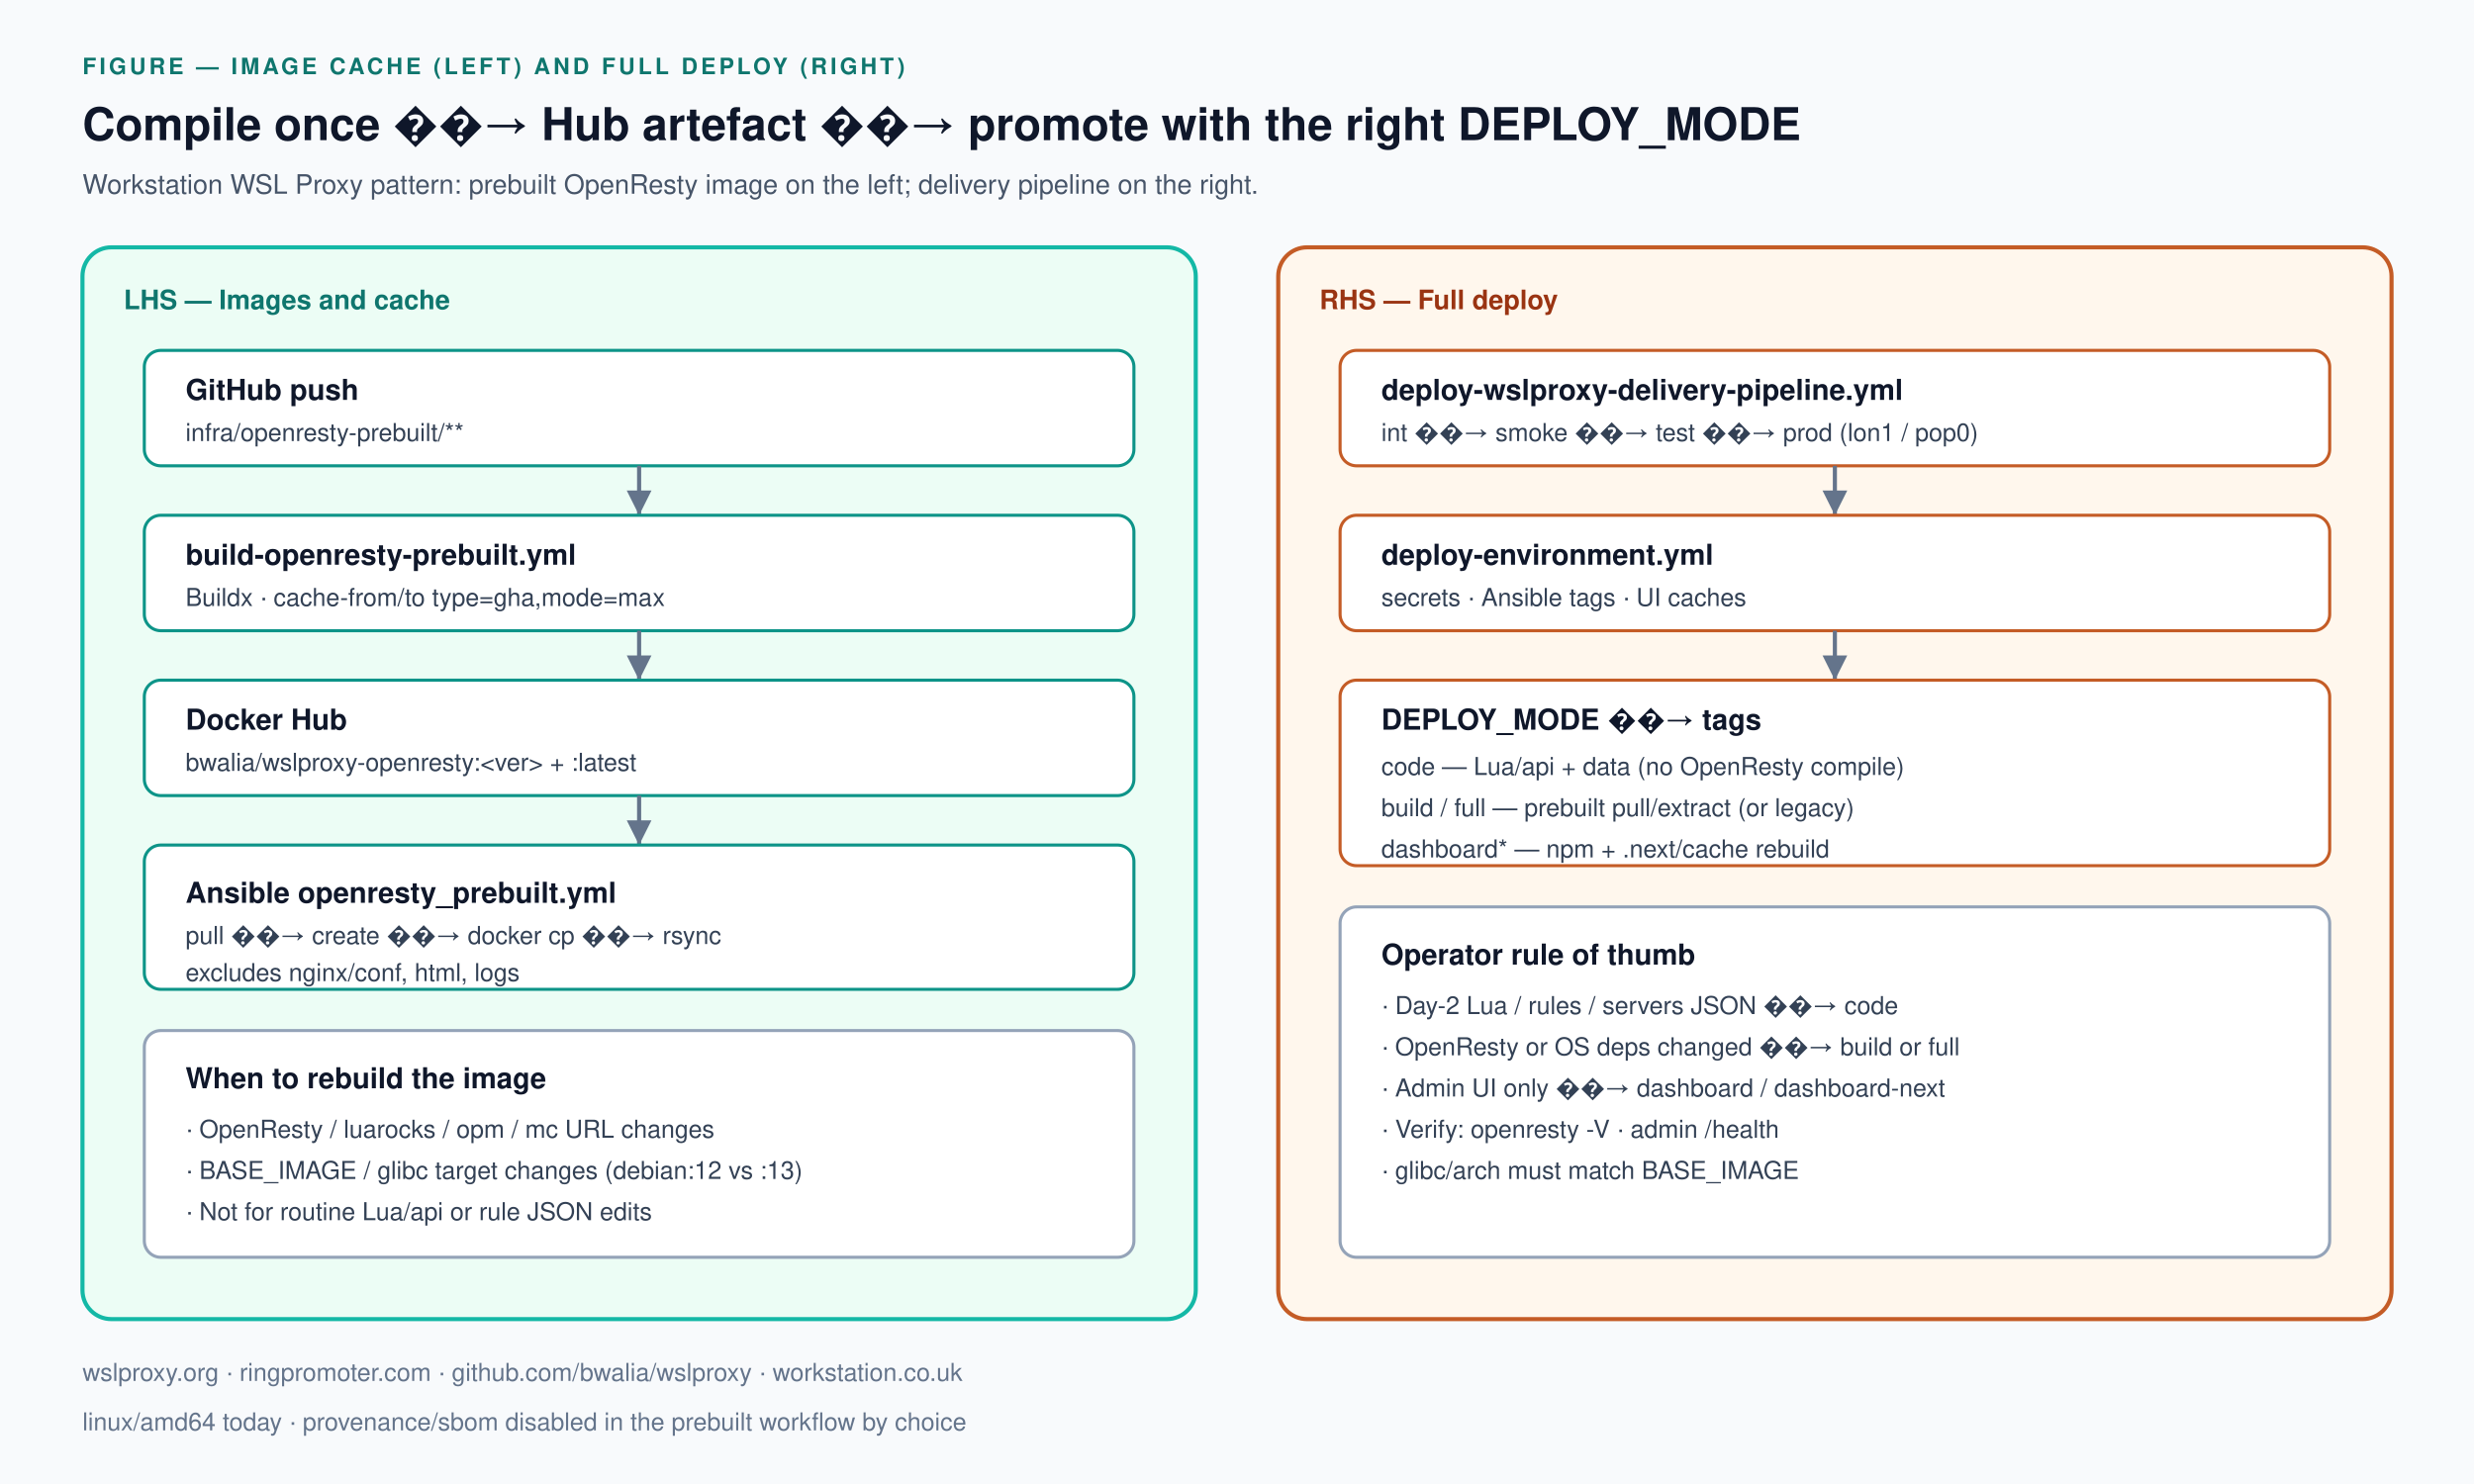
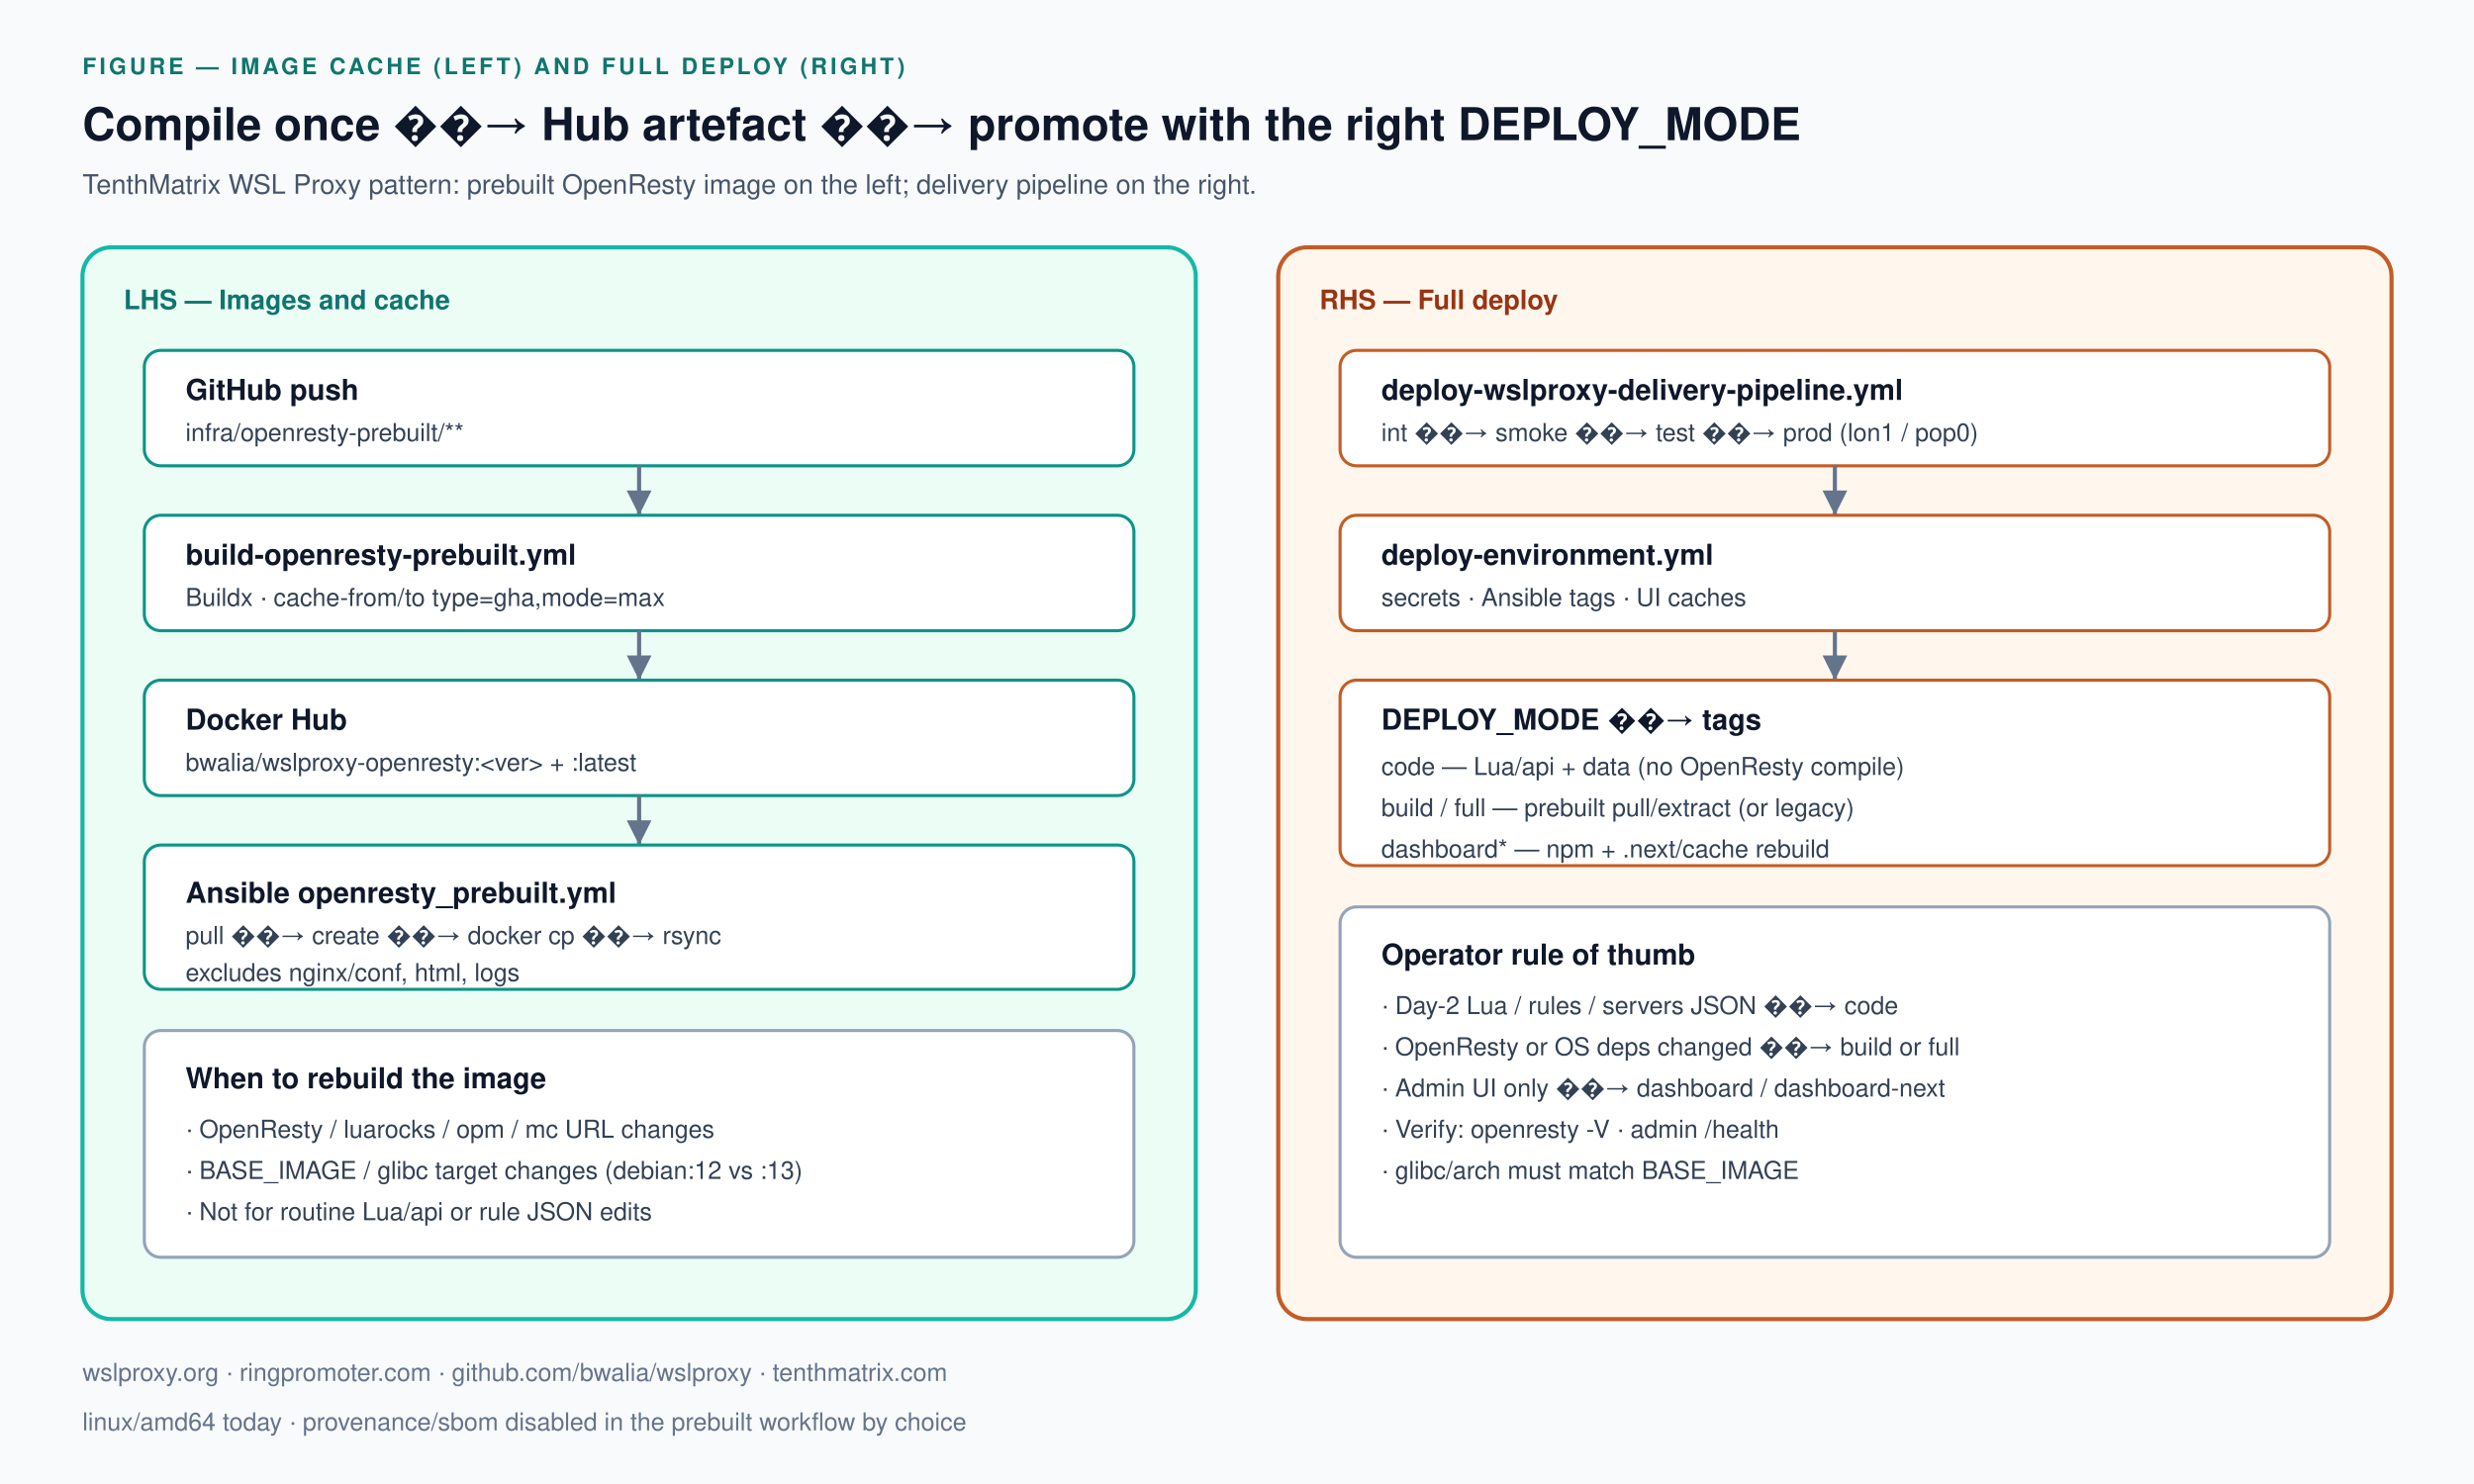
<svg xmlns="http://www.w3.org/2000/svg" width="1200" height="720" viewBox="0 0 1200 720" role="img" aria-label="LHS image factory and RHS full deploy workflow for WSLProxy">
  <defs>
    <style>
      .bg { fill: #f8fafc; }
      .tag { fill: #0f766e; font: 700 11px ui-sans-serif, system-ui, Segoe UI, Helvetica, Arial, sans-serif; letter-spacing: 1.5px; }
      .title { fill: #0f172a; font: 700 22px ui-sans-serif, system-ui, Segoe UI, Helvetica, Arial, sans-serif; }
      .cap { fill: #475569; font: 500 13px ui-sans-serif, system-ui, Segoe UI, Helvetica, Arial, sans-serif; }
      .panel-l { fill: #ecfdf5; stroke: #14b8a6; stroke-width: 2; }
      .panel-r { fill: #fff7ed; stroke: #c45c26; stroke-width: 2; }
      .box { fill: #ffffff; stroke: #94a3b8; stroke-width: 1.5; }
      .box-l { fill: #ffffff; stroke: #0d9488; stroke-width: 1.5; }
      .box-r { fill: #ffffff; stroke: #c45c26; stroke-width: 1.5; }
      .h { fill: #0f172a; font: 700 14px ui-sans-serif, system-ui, Segoe UI, Helvetica, Arial, sans-serif; }
      .s { fill: #334155; font: 500 12px ui-sans-serif, system-ui, Segoe UI, Helvetica, Arial, sans-serif; }
      .lbl { fill: #0f766e; font: 700 13px ui-sans-serif, system-ui, Segoe UI, Helvetica, Arial, sans-serif; }
      .lbr { fill: #9a3412; font: 700 13px ui-sans-serif, system-ui, Segoe UI, Helvetica, Arial, sans-serif; }
      .ln { stroke: #64748b; stroke-width: 2; fill: none; marker-end: url(#m); }
      .foot { fill: #64748b; font: 500 12px ui-sans-serif, system-ui, Segoe UI, Helvetica, Arial, sans-serif; }
    </style>
    <marker id="m" markerWidth="8" markerHeight="8" refX="6" refY="3" orient="auto">
      <path d="M0,0 L6,3 L0,6 Z" fill="#64748b" />
    </marker>
  </defs>
  <rect class="bg" width="1200" height="720" />
  <text class="tag" x="40" y="36">FIGURE — IMAGE CACHE (LEFT) AND FULL DEPLOY (RIGHT)</text>
  <text class="title" x="40" y="68">Compile once ��→ Hub artefact ��→ promote with the right DEPLOY_MODE</text>
-   <text class="cap" x="40" y="94">Workstation WSL Proxy pattern: prebuilt OpenResty image on the left; delivery pipeline on the right.</text>
+   <text class="cap" x="40" y="94">TenthMatrix WSL Proxy pattern: prebuilt OpenResty image on the left; delivery pipeline on the right.</text>
  <rect class="panel-l" x="40" y="120" width="540" height="520" rx="14" />
  <text class="lbl" x="60" y="150">LHS — Images and cache</text>
  <rect class="box-l" x="70" y="170" width="480" height="56" rx="8" />
  <text class="h" x="90" y="194">GitHub push</text>
  <text class="s" x="90" y="214">infra/openresty-prebuilt/**</text>
  <path class="ln" d="M310 226 V250" />
  <rect class="box-l" x="70" y="250" width="480" height="56" rx="8" />
  <text class="h" x="90" y="274">build-openresty-prebuilt.yml</text>
  <text class="s" x="90" y="294">Buildx · cache-from/to type=gha,mode=max</text>
  <path class="ln" d="M310 306 V330" />
  <rect class="box-l" x="70" y="330" width="480" height="56" rx="8" />
  <text class="h" x="90" y="354">Docker Hub</text>
  <text class="s" x="90" y="374">bwalia/wslproxy-openresty:&lt;ver&gt; + :latest</text>
  <path class="ln" d="M310 386 V410" />
  <rect class="box-l" x="70" y="410" width="480" height="70" rx="8" />
  <text class="h" x="90" y="438">Ansible openresty_prebuilt.yml</text>
  <text class="s" x="90" y="458">pull ��→ create ��→ docker cp ��→ rsync</text>
  <text class="s" x="90" y="476">excludes nginx/conf, html, logs</text>
  <rect class="box" x="70" y="500" width="480" height="110" rx="8" />
  <text class="h" x="90" y="528">When to rebuild the image</text>
  <text class="s" x="90" y="552">· OpenResty / luarocks / opm / mc URL changes</text>
  <text class="s" x="90" y="572">· BASE_IMAGE / glibc target changes (debian:12 vs :13)</text>
  <text class="s" x="90" y="592">· Not for routine Lua/api or rule JSON edits</text>
  <rect class="panel-r" x="620" y="120" width="540" height="520" rx="14" />
  <text class="lbr" x="640" y="150">RHS — Full deploy</text>
  <rect class="box-r" x="650" y="170" width="480" height="56" rx="8" />
  <text class="h" x="670" y="194">deploy-wslproxy-delivery-pipeline.yml</text>
  <text class="s" x="670" y="214">int ��→ smoke ��→ test ��→ prod (lon1 / pop0)</text>
  <path class="ln" d="M890 226 V250" />
  <rect class="box-r" x="650" y="250" width="480" height="56" rx="8" />
  <text class="h" x="670" y="274">deploy-environment.yml</text>
  <text class="s" x="670" y="294">secrets · Ansible tags · UI caches</text>
  <path class="ln" d="M890 306 V330" />
  <rect class="box-r" x="650" y="330" width="480" height="90" rx="8" />
  <text class="h" x="670" y="354">DEPLOY_MODE ��→ tags</text>
  <text class="s" x="670" y="376">code — Lua/api + data (no OpenResty compile)</text>
  <text class="s" x="670" y="396">build / full — prebuilt pull/extract (or legacy)</text>
  <text class="s" x="670" y="416">dashboard* — npm + .next/cache rebuild</text>
  <rect class="box" x="650" y="440" width="480" height="170" rx="8" />
  <text class="h" x="670" y="468">Operator rule of thumb</text>
  <text class="s" x="670" y="492">· Day-2 Lua / rules / servers JSON ��→ code</text>
  <text class="s" x="670" y="512">· OpenResty or OS deps changed ��→ build or full</text>
  <text class="s" x="670" y="532">· Admin UI only ��→ dashboard / dashboard-next</text>
  <text class="s" x="670" y="552">· Verify: openresty -V · admin /health</text>
  <text class="s" x="670" y="572">· glibc/arch must match BASE_IMAGE</text>
-   <text class="foot" x="40" y="670">wslproxy.org  ·  ringpromoter.com  ·  github.com/bwalia/wslproxy  ·  workstation.co.uk</text>
+   <text class="foot" x="40" y="670">wslproxy.org  ·  ringpromoter.com  ·  github.com/bwalia/wslproxy  ·  tenthmatrix.com</text>
  <text class="foot" x="40" y="694">linux/amd64 today · provenance/sbom disabled in the prebuilt workflow by choice</text>
</svg>
